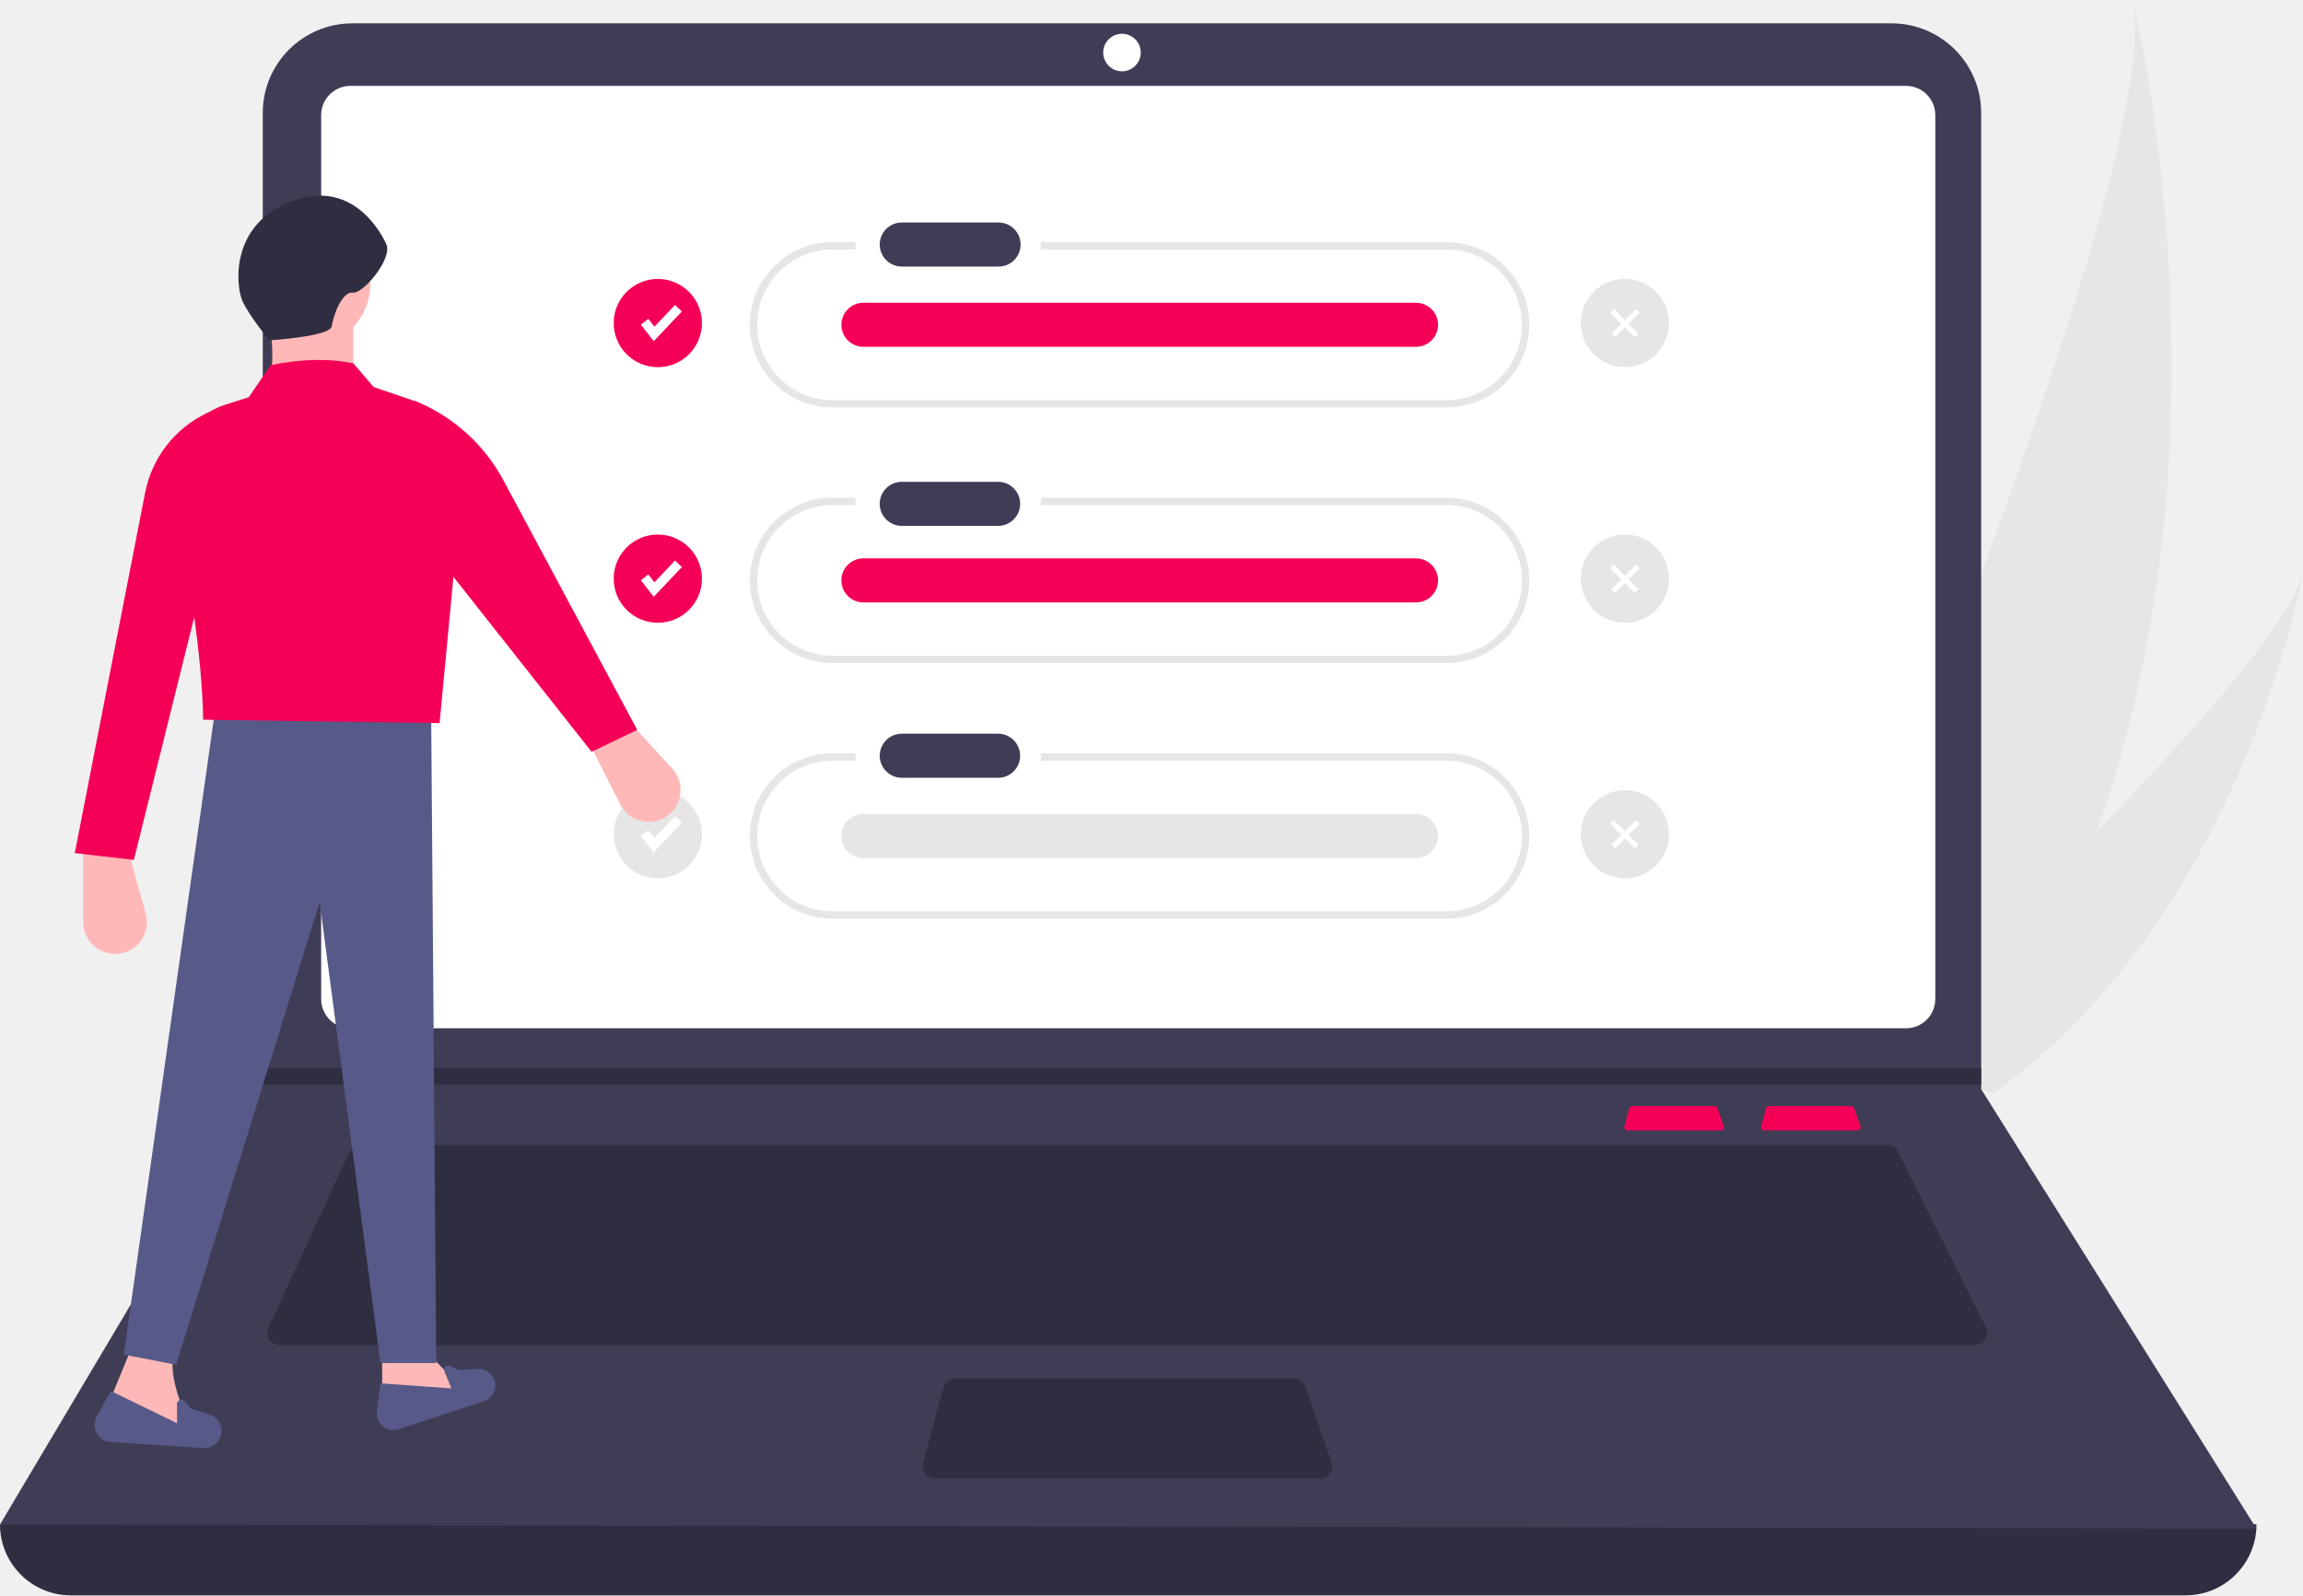
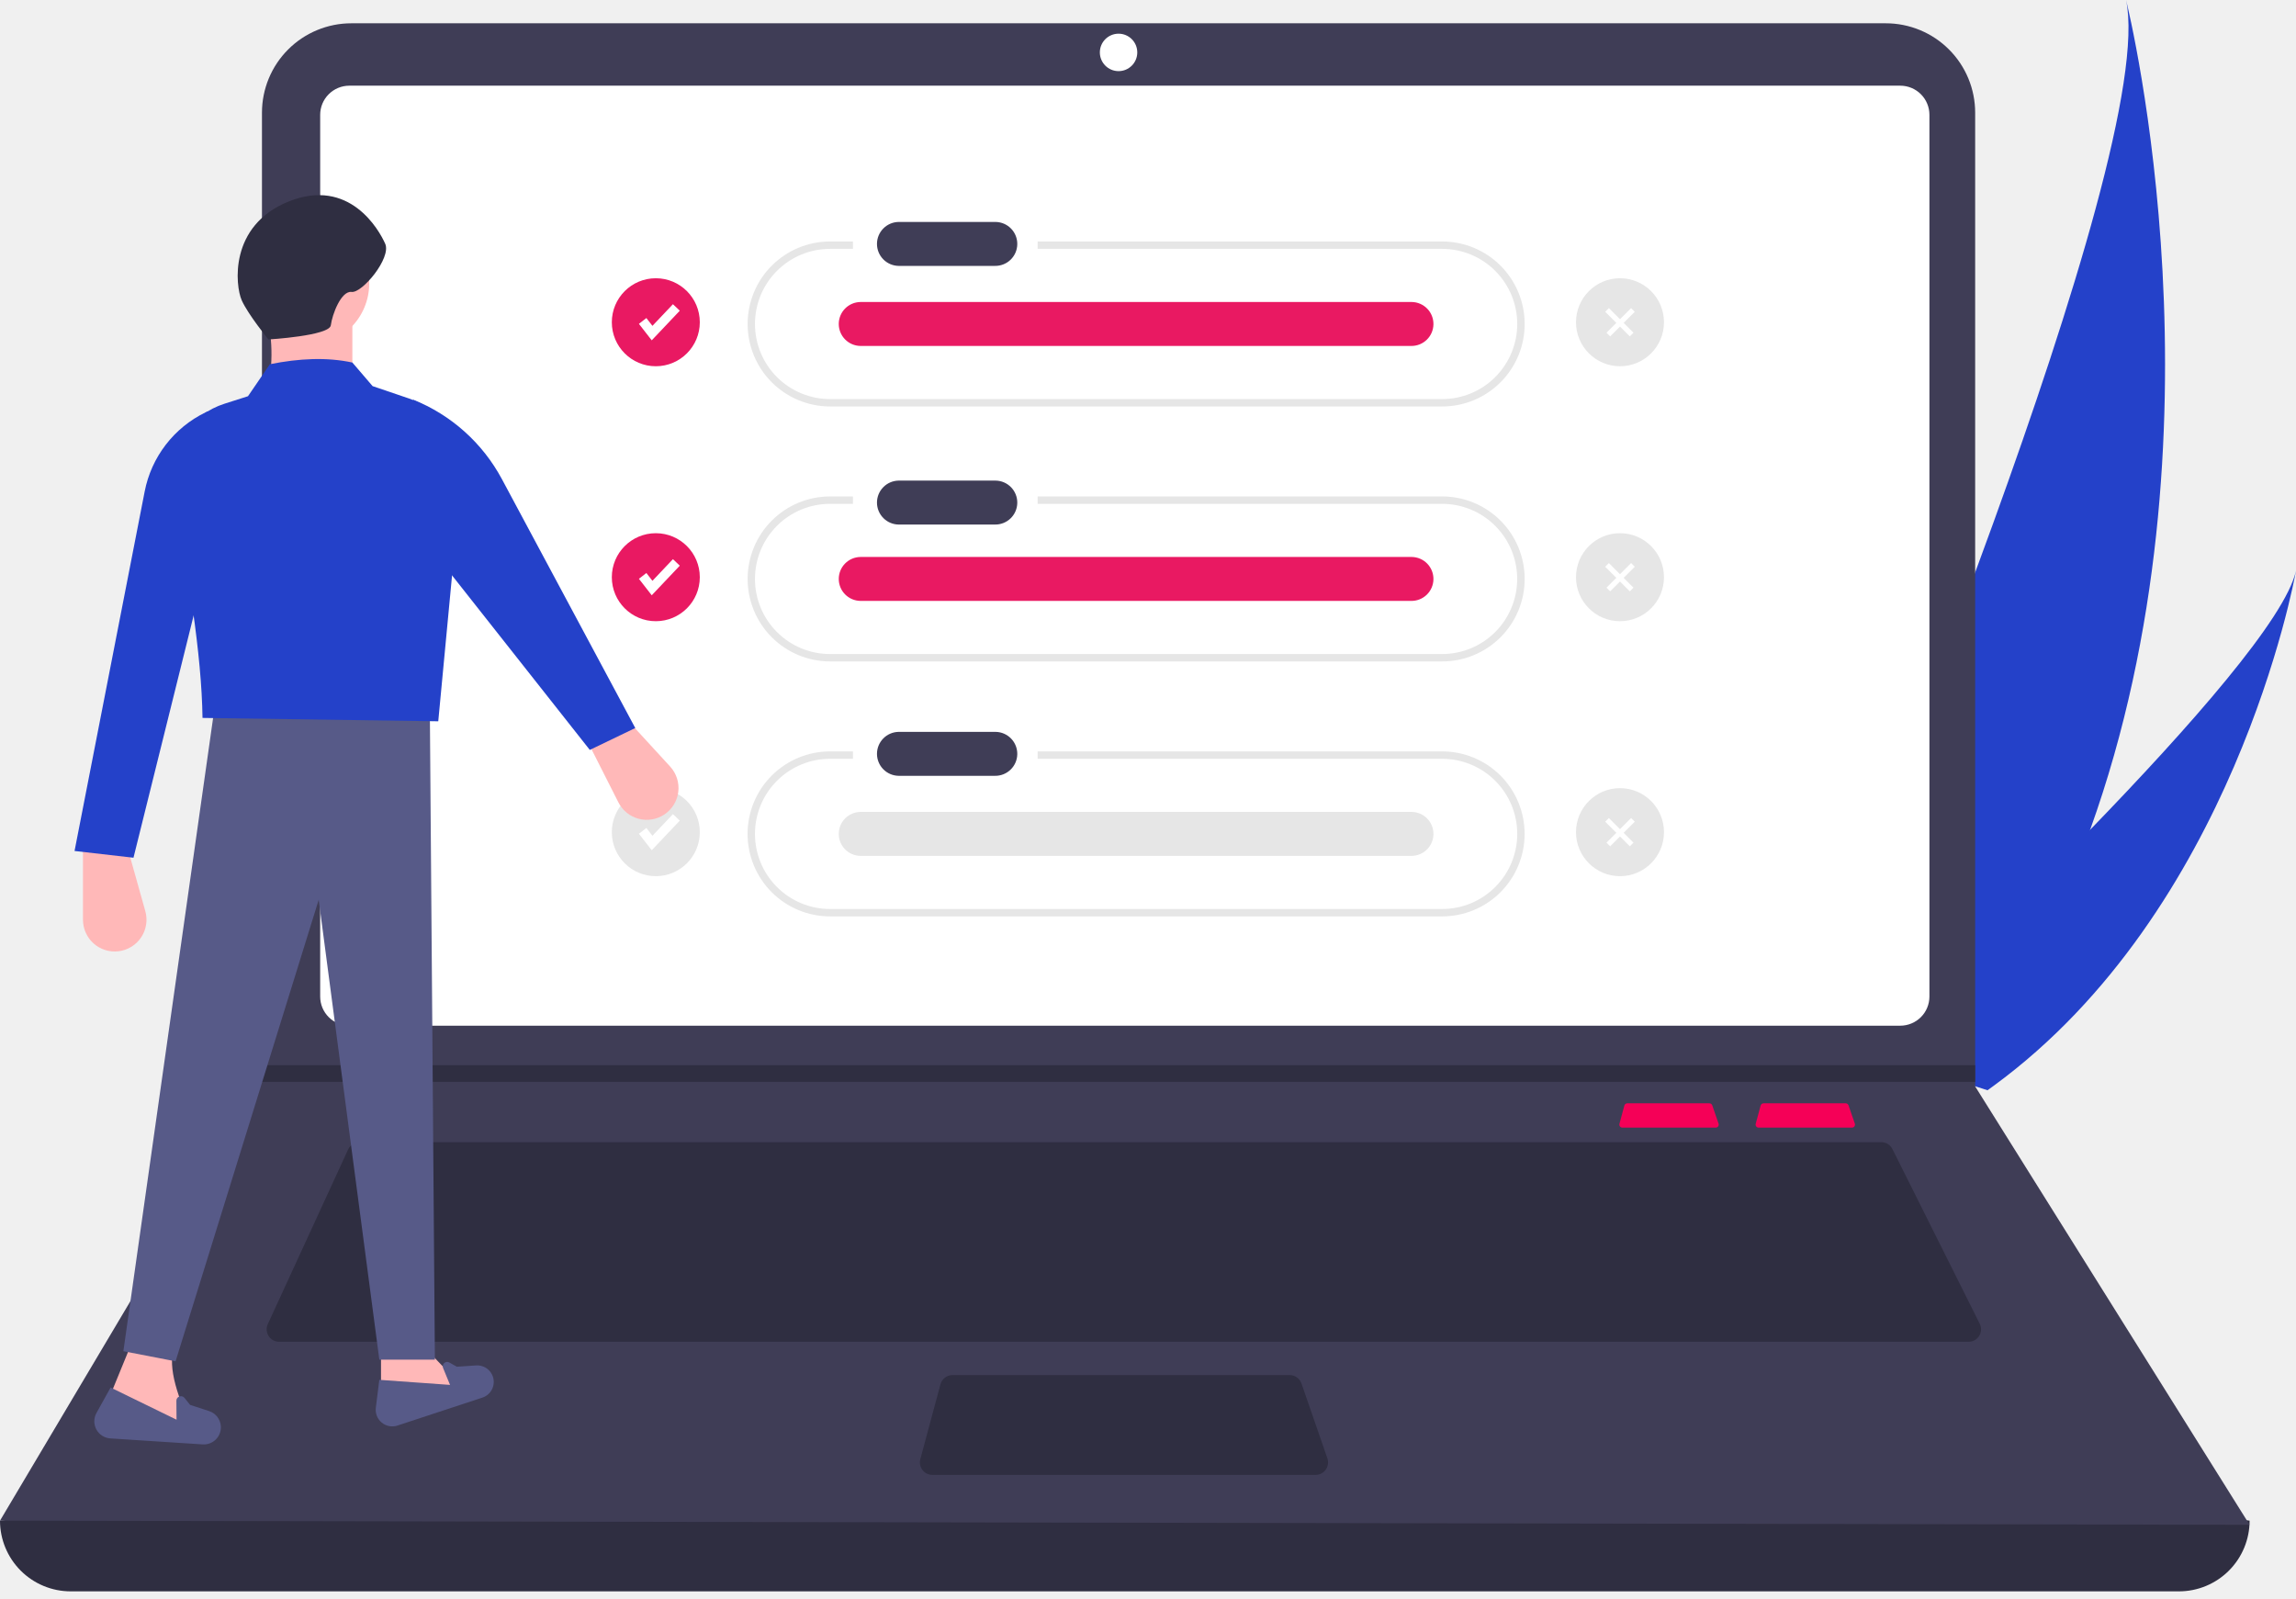
- <svg xmlns="http://www.w3.org/2000/svg" id="e947267e-2fd0-4612-8553-18e563890315" data-name="Layer 1" width="808.778" height="560.418" viewBox="0 0 808.778 560.418">
-   <path d="M931.874,462.004a348.201,348.201,0,0,1-45.13,86.56c-.438.618-.884,1.223-1.332,1.837L827.663,531.7c.261-.596.546-1.264.85-1.994C846.7,486.687,956.151,224.46,944.529,169.791,945.639,174.28,981.902,322.801,931.874,462.004Z" transform="translate(-195.6108 -169.7909)" fill="#e6e6e6" />
-   <path d="M897.885,552.173c-.705.532-1.431,1.057-2.164,1.568l-43.321-14.03c.518-.479,1.121-1.044,1.815-1.681,11.34-10.6,45.03-42.358,77.659-76.025,35.065-36.18,68.914-74.558,72.515-91.249C1003.712,374.564,982.346,490.421,897.885,552.173Z" transform="translate(-195.6108 -169.7909)" fill="#e6e6e6" />
-   <path d="M963.145,730.209H220.512a24.901,24.901,0,0,1-24.901-24.901v0q403.807-46.93,792.435,0v0A24.901,24.901,0,0,1,963.145,730.209Z" transform="translate(-195.6108 -169.7909)" fill="#2f2e41" />
-   <path d="M988.046,706.773l-792.435-1.465L287.451,550.776l.439-.732V209.472a31.475,31.475,0,0,1,31.478-31.478H859.894A31.475,31.475,0,0,1,891.372,209.472v342.915Z" transform="translate(-195.6108 -169.7909)" fill="#3f3d56" />
-   <path d="M318.651,199.966a10.265,10.265,0,0,0-10.253,10.253V520.748a10.265,10.265,0,0,0,10.253,10.253H865.006a10.266,10.266,0,0,0,10.253-10.253V210.219a10.265,10.265,0,0,0-10.253-10.253Z" transform="translate(-195.6108 -169.7909)" fill="#fff" />
-   <path d="M322.241,572.015a4.406,4.406,0,0,0-3.992,2.558l-28.299,61.52a4.394,4.394,0,0,0,3.992,6.231H889.053a4.394,4.394,0,0,0,3.929-6.36l-30.76-61.52a4.372,4.372,0,0,0-3.929-2.429Z" transform="translate(-195.6108 -169.7909)" fill="#2f2e41" />
-   <circle cx="394.021" cy="18.457" r="6.591" fill="#fff" />
-   <path d="M531.137,654.042a4.401,4.401,0,0,0-4.243,3.251l-7.099,26.366a4.394,4.394,0,0,0,4.243,5.537H659.036A4.393,4.393,0,0,0,663.187,683.364l-9.126-26.366a4.397,4.397,0,0,0-4.153-2.957Z" transform="translate(-195.6108 -169.7909)" fill="#2f2e41" />
-   <polygon points="695.761 375.126 695.761 380.985 91.84 380.985 92.295 380.253 92.295 375.126 695.761 375.126" fill="#2f2e41" />
-   <path d="M703.615,254.83H561.125v2.603H703.615a26.451,26.451,0,0,1,0,52.902H488.003a26.451,26.451,0,0,1,0-52.902h8.057v-2.603h-8.057a29.053,29.053,0,0,0,0,58.107H703.615a29.053,29.053,0,1,0,0-58.107Z" transform="translate(-195.6108 -169.7909)" fill="#e6e6e6" />
-   <path d="M703.615,344.619H561.125v2.603H703.615a26.451,26.451,0,0,1,0,52.902H488.003a26.451,26.451,0,0,1,0-52.902h8.057v-2.603h-8.057a29.053,29.053,0,0,0,0,58.107H703.615a29.053,29.053,0,1,0,0-58.107Z" transform="translate(-195.6108 -169.7909)" fill="#e6e6e6" />
-   <path d="M703.615,434.407H561.125V437.01H703.615a26.451,26.451,0,1,1,0,52.902H488.003a26.451,26.451,0,0,1,0-52.902h8.057v-2.603h-8.057a29.053,29.053,0,0,0,0,58.107H703.615a29.053,29.053,0,1,0,0-58.107Z" transform="translate(-195.6108 -169.7909)" fill="#e6e6e6" />
-   <path id="ab287899-84e3-434f-b92d-b2aaa12c9990" data-name="Path 40" d="M512.144,247.954a7.739,7.739,0,0,0,0,15.475h33.945a7.739,7.739,0,1,0,.254-15.475q-.127-.002-.254,0Z" transform="translate(-195.6108 -169.7909)" fill="#3f3d56" />
-   <path id="af2a4b37-a3ed-4662-953e-6f9b285406f1" data-name="Path 40" d="M512.144,339.044a7.739,7.739,0,0,0,0,15.475h33.945a7.739,7.739,0,0,0,.254-15.475q-.127-.002-.254,0Z" transform="translate(-195.6108 -169.7909)" fill="#3f3d56" />
-   <path id="ff7e389f-e1f1-4104-a8c8-8a888f7bdbd5" data-name="Path 40" d="M512.144,427.532a7.739,7.739,0,0,0,0,15.475h33.945a7.739,7.739,0,0,0,.254-15.475q-.127-.002-.254,0Z" transform="translate(-195.6108 -169.7909)" fill="#3f3d56" />
-   <path id="ab3f55ca-45f9-4d6f-a8ad-e44fa73330dd" data-name="Path 40" d="M498.68,276.146a7.739,7.739,0,0,0,0,15.475H692.684a7.739,7.739,0,1,0,.254-15.475q-.127-.002-.254,0Z" transform="translate(-195.6108 -169.7909)" fill="#f50057" />
-   <path id="b755e68c-1f13-420d-a9db-7573ff270e8f" data-name="Path 40" d="M498.68,365.935a7.739,7.739,0,0,0,0,15.475H692.684a7.739,7.739,0,1,0,.254-15.475q-.127-.002-.254,0Z" transform="translate(-195.6108 -169.7909)" fill="#f50057" />
-   <path id="f0f56a0b-ed67-4282-9bfe-4d2fc6a8304e" data-name="Path 40" d="M498.68,455.723a7.739,7.739,0,0,0,0,15.475H692.684a7.739,7.739,0,1,0,.254-15.475q-.127-.002-.254,0Z" transform="translate(-195.6108 -169.7909)" fill="#e6e6e6" />
-   <circle cx="231.015" cy="113.483" r="15.495" fill="#f50057" />
-   <polygon points="229.577 119.849 225.063 114.045 227.688 112.003 229.826 114.751 237.046 107.129 239.461 109.417 229.577 119.849" fill="#fff" />
-   <circle cx="231.015" cy="203.272" r="15.495" fill="#f50057" />
-   <polygon points="229.577 209.638 225.063 203.834 227.688 201.792 229.826 204.54 237.046 196.918 239.461 199.206 229.577 209.638" fill="#fff" />
-   <circle cx="231.015" cy="293.06" r="15.495" fill="#e6e6e6" />
-   <circle cx="570.65" cy="113.483" r="15.495" fill="#e6e6e6" />
-   <circle cx="570.65" cy="203.272" r="15.495" fill="#e6e6e6" />
-   <circle cx="570.65" cy="293.06" r="15.495" fill="#e6e6e6" />
-   <polygon points="229.577 299.427 225.063 293.623 227.688 291.581 229.826 294.329 237.046 286.707 239.461 288.994 229.577 299.427" fill="#fff" />
-   <rect x="765.121" y="277.147" width="1.824" height="12.254" transform="translate(-171.5497 454.8453) rotate(-45)" fill="#fff" />
-   <rect x="760.362" y="282.362" width="12.254" height="1.824" transform="translate(-171.4161 455.1678) rotate(-45)" fill="#fff" />
-   <rect x="765.121" y="366.936" width="1.824" height="12.254" transform="translate(-235.0399 481.1438) rotate(-45)" fill="#fff" />
-   <rect x="760.362" y="372.151" width="12.254" height="1.824" transform="translate(-234.9064 481.4663) rotate(-45)" fill="#fff" />
-   <rect x="765.121" y="456.725" width="1.824" height="12.254" transform="translate(-298.5302 507.4424) rotate(-45)" fill="#fff" />
-   <rect x="760.362" y="461.939" width="12.254" height="1.824" transform="translate(-298.3966 507.7648) rotate(-45)" fill="#fff" />
-   <path d="M429.606,456.644l0,0a11.189,11.189,0,0,0,2.072-16.896l-14.875-16.215-14.288,7.234,10.936,21.599A11.189,11.189,0,0,0,429.606,456.644Z" transform="translate(-195.6108 -169.7909)" fill="#ffb8b8" />
-   <path d="M237.317,504.799h0a11.189,11.189,0,0,0,9.48-14.138l-5.947-21.186H224.836v24.209A11.189,11.189,0,0,0,237.317,504.799Z" transform="translate(-195.6108 -169.7909)" fill="#ffb8b8" />
-   <polygon points="134.211 494.829 164.462 490.084 152.006 477.034 134.211 477.034 134.211 494.829" fill="#ffb8b8" />
-   <path d="M232.547,665.806l31.437,8.304c-5.79-12.011-9.356-22.639-7.118-29.657l-14.829-1.779Z" transform="translate(-195.6108 -169.7909)" fill="#ffb8b8" />
-   <polygon points="43.46 475.848 61.848 479.407 112.265 316.886 133.618 478.814 153.192 478.814 151.412 249.861 75.49 249.861 43.46 475.848" fill="#575a88" />
-   <path d="M335.613,671.822l29.922-9.843a5.819,5.819,0,0,0,3.387-8.131h0a5.819,5.819,0,0,0-5.597-3.204l-6.788.459-2.66-1.497a1.547,1.547,0,0,0-2.19,1.938l2.453,5.957-24.912-1.779-1.229,9.833A5.835,5.835,0,0,0,335.613,671.822Z" transform="translate(-195.6108 -169.7909)" fill="#575a88" />
-   <path d="M234.479,676.347l32.527,2.109a6.022,6.022,0,0,0,6.392-6.497h0a6.022,6.022,0,0,0-4.136-5.237l-6.693-2.182-1.975-2.465a1.601,1.601,0,0,0-2.85,1.014l.054,6.667-23.228-11.331-4.978,8.965A6.038,6.038,0,0,0,234.479,676.347Z" transform="translate(-195.6108 -169.7909)" fill="#575a88" />
-   <circle cx="108.113" cy="99.796" r="21.946" fill="#ffb8b8" />
-   <path d="M289.488,309.92h30.25v-29.064H289.488C291.988,289.832,291.665,299.612,289.488,309.92Z" transform="translate(-195.6108 -169.7909)" fill="#ffb8b8" />
-   <path d="M266.949,422.617l83.04,1.186,8.304-87.73a27.397,27.397,0,0,0-18.587-25.942l-12.85-4.364-7.118-8.304c-8.986-1.942-18.764-1.471-29.064.593l-7.711,11.27-8.303,2.65A27.312,27.312,0,0,0,255.663,338.763C261.842,370.677,266.646,400.338,266.949,422.617Z" transform="translate(-195.6108 -169.7909)" fill="#f50057" />
-   <path d="M221.87,469.476l20.76,2.373,23.726-95.496,2.373-61.687-.7.339A39.291,39.291,0,0,0,246.578,342.848Z" transform="translate(-195.6108 -169.7909)" fill="#f50057" />
-   <path d="M403.372,433.887l16.015-7.711-46.973-87.651a61.413,61.413,0,0,0-31.321-28.012h0l8.897,55.755Z" transform="translate(-195.6108 -169.7909)" fill="#f50057" />
-   <path d="M290.16,289.339s21.52-1.276,21.986-4.999,3.608-12.214,7.33-11.748,14.038-11.943,11.829-16.945-12.637-23.419-33.926-14.931-18.849,29.776-16.64,34.779S290.16,289.339,290.16,289.339Z" transform="translate(-195.6108 -169.7909)" fill="#2f2e41" />
-   <path d="M816.83,558.338a1.072,1.072,0,0,0-1.033.792l-1.729,6.42a1.07,1.07,0,0,0,1.033,1.348H847.975a1.07,1.07,0,0,0,1.011-1.42l-2.222-6.42a1.071,1.071,0,0,0-1.011-.72Z" transform="translate(-195.6108 -169.7909)" fill="#f50057" />
-   <path d="M768.83,558.338a1.072,1.072,0,0,0-1.033.792l-1.729,6.42a1.07,1.07,0,0,0,1.033,1.348H799.975a1.07,1.07,0,0,0,1.011-1.42l-2.222-6.42a1.071,1.071,0,0,0-1.011-.72Z" transform="translate(-195.6108 -169.7909)" fill="#f50057" />
+ <svg xmlns="http://www.w3.org/2000/svg" viewBox="0 0 270 188" fill="none">
+   <g clip-path="url(#clip0)">
+     <path d="M245.792 97.573C242.152 107.867 237.08 117.597 230.726 126.476C230.579 126.682 230.431 126.884 230.281 127.089L211.002 120.845C211.09 120.646 211.185 120.423 211.286 120.179C217.357 105.815 253.896 18.255 250.016 0C250.387 1.499 262.493 51.091 245.792 97.573Z" fill="#2441C9" />
+     <path d="M234.445 127.681C234.21 127.858 233.967 128.033 233.723 128.204L219.26 123.52C219.433 123.36 219.634 123.171 219.866 122.958C223.652 119.419 234.899 108.815 245.792 97.573C257.498 85.492 268.798 72.677 270 67.104C269.774 68.376 262.641 107.061 234.445 127.681Z" fill="#2441C9" />
+     <path d="M256.231 187.129H8.313C6.108 187.129 3.994 186.253 2.435 184.693C0.876 183.134 0 181.019 0 178.814C89.87 168.367 178.052 168.367 264.544 178.814C264.544 181.019 263.668 183.134 262.109 184.693C260.55 186.253 258.436 187.129 256.231 187.129Z" fill="#2F2E41" />
+     <path d="M264.544 179.303L0 178.814L30.66 127.214L30.806 126.97V13.25C30.806 11.87 31.078 10.503 31.606 9.228C32.134 7.952 32.908 6.794 33.884 5.818C34.86 4.841 36.018 4.067 37.293 3.539C38.568 3.011 39.935 2.739 41.315 2.739H221.762C223.142 2.739 224.509 3.011 225.784 3.539C227.059 4.067 228.217 4.841 229.193 5.818C230.169 6.794 230.943 7.952 231.471 9.228C231.999 10.503 232.271 11.87 232.271 13.25V127.752L264.544 179.303Z" fill="#3F3D56" />
+     <path d="M41.075 10.076C40.168 10.077 39.298 10.438 38.656 11.08C38.014 11.721 37.653 12.592 37.652 13.499V117.188C37.653 118.096 38.014 118.966 38.656 119.608C39.298 120.249 40.168 120.611 41.075 120.612H223.469C224.376 120.61 225.246 120.249 225.888 119.608C226.53 118.966 226.891 118.096 226.892 117.188V13.499C226.891 12.592 226.53 11.722 225.888 11.08C225.246 10.438 224.376 10.077 223.469 10.076H41.075Z" fill="white" />
+     <path d="M42.274 134.306C41.993 134.307 41.719 134.387 41.483 134.539C41.247 134.69 41.059 134.906 40.941 135.16L31.494 155.702C31.391 155.926 31.346 156.172 31.363 156.417C31.38 156.663 31.459 156.9 31.591 157.107C31.724 157.314 31.907 157.485 32.123 157.603C32.338 157.721 32.58 157.783 32.826 157.783H231.496C231.747 157.783 231.992 157.719 232.211 157.597C232.429 157.475 232.613 157.3 232.744 157.087C232.876 156.874 232.951 156.631 232.962 156.381C232.973 156.132 232.92 155.883 232.808 155.659L222.539 135.117C222.418 134.873 222.231 134.668 221.999 134.524C221.768 134.381 221.5 134.305 221.228 134.306L42.274 134.306Z" fill="#2F2E41" />
+     <path d="M131.539 8.364C132.754 8.364 133.739 7.378 133.739 6.163C133.739 4.947 132.754 3.962 131.539 3.962C130.323 3.962 129.338 4.947 129.338 6.163C129.338 7.378 130.323 8.364 131.539 8.364Z" fill="white" />
+     <path d="M112.011 161.696C111.688 161.696 111.375 161.803 111.119 161.999C110.863 162.195 110.679 162.47 110.595 162.781L108.225 171.585C108.166 171.803 108.158 172.031 108.202 172.252C108.246 172.472 108.34 172.68 108.477 172.859C108.614 173.038 108.79 173.183 108.992 173.282C109.194 173.382 109.416 173.434 109.641 173.434H154.708C154.942 173.434 155.173 173.378 155.381 173.271C155.588 173.164 155.768 173.008 155.903 172.818C156.039 172.627 156.127 172.407 156.16 172.175C156.193 171.944 156.171 171.708 156.094 171.487L153.048 162.683C152.948 162.395 152.76 162.145 152.512 161.968C152.264 161.791 151.966 161.696 151.661 161.696L112.011 161.696Z" fill="#2F2E41" />
+     <path d="M232.271 125.258V127.215H30.66L30.811 126.971V125.258H232.271Z" fill="#2F2E41" />
+     <path d="M169.59 28.395H122.022V29.264H169.59C171.932 29.264 174.178 30.195 175.834 31.851C177.49 33.508 178.421 35.754 178.421 38.096C178.421 40.439 177.49 42.685 175.834 44.342C174.178 45.998 171.932 46.929 169.59 46.929H97.611C95.269 46.929 93.023 45.998 91.367 44.342C89.711 42.685 88.781 40.439 88.781 38.096C88.781 35.754 89.711 33.508 91.367 31.851C93.023 30.195 95.269 29.264 97.611 29.264H100.301V28.395H97.611C95.04 28.397 92.575 29.419 90.757 31.239C88.939 33.058 87.918 35.525 87.918 38.096C87.918 40.668 88.939 43.135 90.757 44.954C92.575 46.773 95.04 47.796 97.611 47.798H169.59C170.865 47.798 172.126 47.548 173.304 47.061C174.481 46.574 175.551 45.859 176.452 44.958C177.354 44.057 178.069 42.988 178.556 41.81C179.044 40.633 179.295 39.371 179.295 38.096C179.295 36.822 179.044 35.56 178.556 34.383C178.069 33.205 177.354 32.136 176.452 31.235C175.551 30.334 174.481 29.619 173.304 29.132C172.126 28.645 170.865 28.395 169.59 28.395Z" fill="#E6E6E6" />
+     <path d="M169.59 58.377H122.022V59.246H169.59C171.931 59.247 174.176 60.178 175.831 61.834C177.486 63.491 178.415 65.736 178.415 68.078C178.415 70.419 177.486 72.665 175.831 74.321C174.176 75.977 171.931 76.909 169.59 76.91H97.611C95.269 76.91 93.023 75.979 91.367 74.323C89.711 72.667 88.781 70.42 88.781 68.078C88.781 65.735 89.711 63.489 91.367 61.833C93.023 60.176 95.269 59.246 97.611 59.246H100.301V58.377H97.611C95.04 58.378 92.575 59.401 90.757 61.22C88.939 63.039 87.918 65.506 87.918 68.078C87.918 70.65 88.939 73.116 90.757 74.936C92.575 76.755 95.04 77.777 97.611 77.779H169.59C170.865 77.78 172.126 77.529 173.304 77.042C174.481 76.555 175.551 75.841 176.452 74.94C177.354 74.039 178.069 72.969 178.556 71.792C179.044 70.614 179.295 69.352 179.295 68.078C179.295 66.803 179.044 65.541 178.556 64.364C178.069 63.187 177.354 62.117 176.452 61.216C175.551 60.315 174.481 59.601 173.304 59.113C172.126 58.626 170.865 58.376 169.59 58.377Z" fill="#E6E6E6" />
+     <path d="M169.59 88.358H122.022V89.227H169.59C171.932 89.227 174.178 90.157 175.834 91.814C177.49 93.47 178.421 95.717 178.421 98.059C178.421 100.401 177.49 102.648 175.834 104.304C174.178 105.961 171.932 106.891 169.59 106.891H97.611C95.269 106.891 93.023 105.961 91.367 104.304C89.711 102.648 88.781 100.401 88.781 98.059C88.781 95.717 89.711 93.47 91.367 91.814C93.023 90.157 95.269 89.227 97.611 89.227H100.301V88.358H97.611C95.039 88.358 92.572 89.38 90.753 91.199C88.934 93.019 87.912 95.486 87.912 98.059C87.912 100.632 88.934 103.099 90.753 104.919C92.572 106.738 95.039 107.76 97.611 107.76H169.59C170.864 107.76 172.125 107.509 173.302 107.022C174.479 106.534 175.548 105.82 176.449 104.919C177.349 104.018 178.064 102.949 178.551 101.772C179.039 100.595 179.289 99.333 179.289 98.059C179.289 96.785 179.039 95.524 178.551 94.347C178.064 93.169 177.349 92.1 176.449 91.199C175.548 90.298 174.479 89.584 173.302 89.096C172.125 88.609 170.864 88.358 169.59 88.358Z" fill="#E6E6E6" />
+     <path d="M105.67 26.099C104.993 26.11 104.346 26.387 103.871 26.871C103.395 27.354 103.129 28.005 103.129 28.683C103.129 29.361 103.395 30.012 103.871 30.495C104.346 30.979 104.993 31.256 105.67 31.267H117.003C117.342 31.272 117.679 31.211 117.994 31.086C118.31 30.962 118.598 30.776 118.842 30.54C119.085 30.304 119.28 30.022 119.415 29.711C119.55 29.4 119.622 29.065 119.628 28.726C119.634 28.386 119.572 28.049 119.448 27.734C119.323 27.418 119.137 27.13 118.901 26.886C118.666 26.642 118.384 26.447 118.073 26.312C117.761 26.177 117.427 26.105 117.087 26.099C117.059 26.099 117.031 26.099 117.003 26.099H105.67Z" fill="#3F3D56" />
+     <path d="M105.67 56.515C104.993 56.526 104.346 56.803 103.871 57.287C103.395 57.77 103.129 58.421 103.129 59.099C103.129 59.777 103.395 60.428 103.871 60.911C104.346 61.395 104.993 61.672 105.67 61.682H117.003C117.688 61.694 118.349 61.432 118.841 60.956C119.334 60.479 119.617 59.827 119.628 59.141C119.639 58.456 119.378 57.794 118.901 57.302C118.425 56.809 117.772 56.526 117.087 56.515C117.059 56.515 117.031 56.515 117.003 56.515H105.67Z" fill="#3F3D56" />
+     <path d="M105.67 86.062C104.993 86.073 104.346 86.35 103.871 86.834C103.396 87.317 103.129 87.968 103.129 88.646C103.129 89.324 103.396 89.975 103.871 90.458C104.346 90.941 104.993 91.218 105.67 91.229H117.002C117.688 91.24 118.349 90.979 118.841 90.502C119.334 90.026 119.617 89.373 119.628 88.688C119.639 88.003 119.378 87.341 118.901 86.849C118.425 86.356 117.772 86.073 117.087 86.062C117.059 86.061 117.031 86.061 117.002 86.062H105.67Z" fill="#3F3D56" />
+     <path d="M101.176 35.513C100.498 35.524 99.852 35.801 99.376 36.284C98.901 36.768 98.634 37.419 98.634 38.096C98.634 38.775 98.901 39.425 99.376 39.909C99.852 40.392 100.498 40.669 101.176 40.68H165.941C166.28 40.686 166.617 40.624 166.933 40.5C167.248 40.375 167.536 40.189 167.78 39.953C168.024 39.717 168.219 39.436 168.354 39.124C168.489 38.813 168.561 38.478 168.567 38.139C168.572 37.8 168.511 37.463 168.386 37.147C168.262 36.831 168.076 36.543 167.84 36.3C167.604 36.056 167.323 35.861 167.011 35.726C166.7 35.591 166.365 35.518 166.026 35.513C165.998 35.512 165.97 35.512 165.941 35.513H101.176Z" fill="#E91962" />
+     <path d="M101.176 65.494C100.498 65.505 99.852 65.782 99.376 66.266C98.901 66.749 98.635 67.4 98.635 68.078C98.635 68.756 98.901 69.407 99.376 69.89C99.852 70.373 100.498 70.65 101.176 70.661H165.941C166.28 70.667 166.617 70.606 166.933 70.481C167.248 70.356 167.536 70.171 167.78 69.935C168.024 69.699 168.219 69.417 168.354 69.106C168.489 68.794 168.561 68.46 168.567 68.12C168.572 67.781 168.511 67.444 168.386 67.128C168.262 66.813 168.076 66.525 167.84 66.281C167.604 66.037 167.323 65.842 167.011 65.707C166.7 65.572 166.365 65.5 166.026 65.494C165.998 65.494 165.969 65.494 165.941 65.494H101.176Z" fill="#E91962" />
+     <path d="M101.176 95.475C100.498 95.487 99.852 95.764 99.376 96.247C98.901 96.73 98.635 97.381 98.635 98.059C98.635 98.737 98.901 99.388 99.376 99.871C99.852 100.355 100.498 100.632 101.176 100.643H165.941C166.28 100.648 166.617 100.587 166.933 100.462C167.248 100.338 167.536 100.152 167.78 99.916C168.024 99.68 168.219 99.398 168.354 99.087C168.489 98.776 168.561 98.441 168.567 98.102C168.572 97.762 168.511 97.425 168.386 97.11C168.262 96.794 168.076 96.506 167.84 96.262C167.604 96.018 167.323 95.823 167.011 95.688C166.7 95.553 166.365 95.481 166.026 95.475C165.998 95.475 165.969 95.475 165.941 95.475H101.176Z" fill="#E6E6E6" />
+     <path d="M77.121 43.067C79.978 43.067 82.294 40.75 82.294 37.893C82.294 35.035 79.978 32.719 77.121 32.719C74.264 32.719 71.948 35.035 71.948 37.893C71.948 40.75 74.264 43.067 77.121 43.067Z" fill="#E91962" />
+     <path d="M76.641 40.019L75.134 38.081L76.011 37.399L76.724 38.316L79.135 35.771L79.941 36.535L76.641 40.019Z" fill="white" />
+     <path d="M77.121 73.048C79.978 73.048 82.294 70.732 82.294 67.874C82.294 65.017 79.978 62.7 77.121 62.7C74.264 62.7 71.948 65.017 71.948 67.874C71.948 70.732 74.264 73.048 77.121 73.048Z" fill="#E91962" />
+     <path d="M76.641 70L75.134 68.062L76.011 67.38L76.724 68.298L79.135 65.753L79.941 66.517L76.641 70Z" fill="white" />
+     <path d="M77.121 103.03C79.978 103.03 82.294 100.713 82.294 97.856C82.294 94.998 79.978 92.681 77.121 92.681C74.264 92.681 71.948 94.998 71.948 97.856C71.948 100.713 74.264 103.03 77.121 103.03Z" fill="#E6E6E6" />
+     <path d="M190.504 43.067C193.361 43.067 195.677 40.75 195.677 37.893C195.677 35.035 193.361 32.719 190.504 32.719C187.647 32.719 185.331 35.035 185.331 37.893C185.331 40.75 187.647 43.067 190.504 43.067Z" fill="#E6E6E6" />
+     <path d="M190.504 73.048C193.361 73.048 195.677 70.732 195.677 67.874C195.677 65.017 193.361 62.7 190.504 62.7C187.647 62.7 185.331 65.017 185.331 67.874C185.331 70.732 187.647 73.048 190.504 73.048Z" fill="#E6E6E6" />
+     <path d="M190.504 103.03C193.361 103.03 195.677 100.713 195.677 97.856C195.677 94.998 193.361 92.681 190.504 92.681C187.647 92.681 185.331 94.998 185.331 97.856C185.331 100.713 187.647 103.03 190.504 103.03Z" fill="#E6E6E6" />
+     <path d="M76.641 99.981L75.134 98.043L76.011 97.362L76.724 98.279L79.135 95.734L79.941 96.498L76.641 99.981Z" fill="white" />
+     <path d="M189.197 36.231L188.766 36.662L191.66 39.556L192.09 39.125L189.197 36.231Z" fill="white" />
+     <path d="M191.812 36.23L188.919 39.124L189.349 39.555L192.243 36.661L191.812 36.23Z" fill="white" />
+     <path d="M189.197 66.212L188.766 66.643L191.66 69.537L192.09 69.106L189.197 66.212Z" fill="white" />
+     <path d="M191.812 66.212L188.919 69.106L189.349 69.536L192.243 66.642L191.812 66.212Z" fill="white" />
+     <path d="M189.197 96.194L188.766 96.624L191.66 99.518L192.09 99.087L189.197 96.194Z" fill="white" />
+     <path d="M191.812 96.193L188.919 99.087L189.349 99.517L192.243 96.624L191.812 96.193Z" fill="white" />
+     <path d="M78.116 95.783C78.567 95.485 78.947 95.093 79.232 94.633C79.516 94.174 79.697 93.658 79.763 93.122C79.829 92.585 79.777 92.041 79.612 91.526C79.448 91.012 79.173 90.539 78.808 90.141L73.842 84.727L69.072 87.142L72.723 94.355C72.961 94.825 73.296 95.239 73.705 95.571C74.115 95.903 74.59 96.144 75.099 96.279C75.609 96.413 76.141 96.439 76.661 96.354C77.181 96.268 77.677 96.074 78.116 95.783Z" fill="#FFB8B8" />
+     <path d="M13.923 111.862C14.46 111.8 14.976 111.622 15.438 111.34C15.899 111.059 16.293 110.681 16.594 110.232C16.895 109.783 17.095 109.274 17.18 108.741C17.266 108.207 17.234 107.662 17.088 107.141L15.103 100.067H9.757V108.151C9.757 108.678 9.868 109.199 10.084 109.68C10.299 110.161 10.614 110.591 11.008 110.941C11.401 111.292 11.864 111.555 12.367 111.714C12.87 111.873 13.4 111.923 13.923 111.862Z" fill="#FFB8B8" />
+     <path d="M44.805 165.228L54.904 163.643L50.745 159.286H44.805V165.228Z" fill="#FFB8B8" />
+     <path d="M12.331 165.624L22.825 168.397C20.892 164.386 19.702 160.837 20.449 158.494L15.499 157.9L12.331 165.624Z" fill="#FFB8B8" />
+     <path d="M14.508 158.89L20.647 160.078L37.478 105.811L44.607 159.88H51.141L50.547 83.431H25.201L14.508 158.89Z" fill="#575A88" />
+     <path d="M46.738 167.633L56.727 164.346C56.992 164.259 57.235 164.116 57.44 163.926C57.645 163.737 57.806 163.505 57.913 163.248C58.021 162.99 58.071 162.712 58.062 162.433C58.052 162.154 57.983 161.881 57.858 161.631C57.686 161.289 57.418 161.004 57.085 160.814C56.753 160.624 56.371 160.536 55.989 160.562L53.723 160.715L52.835 160.215C52.742 160.162 52.634 160.14 52.527 160.151C52.42 160.163 52.32 160.207 52.239 160.278C52.159 160.349 52.103 160.444 52.079 160.548C52.054 160.653 52.063 160.763 52.104 160.862L52.923 162.851L44.606 162.257L44.196 165.54C44.155 165.866 44.198 166.197 44.319 166.503C44.441 166.808 44.638 167.078 44.891 167.286C45.145 167.495 45.447 167.636 45.77 167.697C46.093 167.758 46.426 167.736 46.738 167.633Z" fill="#575A88" />
+     <path d="M12.976 169.144L23.834 169.848C24.122 169.867 24.411 169.823 24.681 169.72C24.951 169.617 25.195 169.457 25.398 169.252C25.6 169.046 25.756 168.799 25.854 168.527C25.953 168.256 25.991 167.966 25.968 167.679C25.936 167.283 25.788 166.907 25.542 166.595C25.296 166.284 24.964 166.053 24.587 165.93L22.353 165.201L21.694 164.378C21.624 164.292 21.529 164.229 21.422 164.198C21.316 164.168 21.202 164.172 21.097 164.209C20.993 164.246 20.902 164.315 20.838 164.406C20.775 164.497 20.741 164.606 20.742 164.717L20.76 166.943L13.006 163.16L11.344 166.153C11.179 166.45 11.092 166.784 11.09 167.124C11.089 167.464 11.174 167.799 11.337 168.098C11.499 168.396 11.735 168.649 12.022 168.831C12.308 169.014 12.636 169.122 12.976 169.144Z" fill="#575A88" />
+     <path d="M36.092 40.651C40.138 40.651 43.419 37.37 43.419 33.323C43.419 29.276 40.138 25.995 36.092 25.995C32.046 25.995 28.765 29.276 28.765 33.323C28.765 37.37 32.046 40.651 36.092 40.651Z" fill="#FFB8B8" />
+     <path d="M31.34 46.79H41.438V37.086H31.34C32.174 40.083 32.066 43.349 31.34 46.79Z" fill="#FFB8B8" />
+     <path d="M23.815 84.421L51.537 84.817L54.309 55.523C54.309 53.612 53.711 51.749 52.598 50.195C51.485 48.642 49.914 47.476 48.104 46.861L43.815 45.404L41.438 42.631C38.438 41.983 35.174 42.14 31.736 42.829L29.162 46.592L26.39 47.477C24.506 48.079 22.869 49.276 21.724 50.889C20.581 52.503 19.992 54.444 20.047 56.421C22.11 67.078 23.714 76.982 23.815 84.421Z" fill="#2441C9" />
+     <path d="M8.766 100.067L15.697 100.86L23.617 68.973L24.409 48.375L24.175 48.488C22.342 49.375 20.741 50.677 19.498 52.291C18.255 53.905 17.405 55.786 17.015 57.785L8.766 100.067Z" fill="#2441C9" />
+     <path d="M69.358 88.184L74.705 85.609L59.023 56.342C56.746 52.091 53.044 48.779 48.567 46.989L51.537 65.606L69.358 88.184Z" fill="#2441C9" />
+     <path d="M31.564 39.918C31.564 39.918 38.748 39.492 38.904 38.249C39.059 37.006 40.108 34.171 41.351 34.327C42.593 34.482 46.037 30.339 45.3 28.668C44.562 26.998 41.081 20.848 33.974 23.683C26.867 26.517 27.681 33.625 28.419 35.296C29.157 36.966 31.564 39.918 31.564 39.918Z" fill="#2F2E41" />
+     <path d="M207.386 129.74C207.307 129.74 207.231 129.766 207.169 129.813C207.106 129.861 207.061 129.928 207.041 130.004L206.464 132.148C206.449 132.201 206.448 132.256 206.458 132.31C206.469 132.364 206.492 132.414 206.525 132.458C206.558 132.502 206.601 132.537 206.651 132.561C206.7 132.585 206.754 132.598 206.809 132.598H217.783C217.84 132.598 217.896 132.584 217.947 132.558C217.997 132.532 218.041 132.494 218.074 132.448C218.107 132.401 218.129 132.348 218.137 132.291C218.145 132.235 218.139 132.178 218.121 132.124L217.379 129.98C217.354 129.91 217.309 129.849 217.248 129.806C217.188 129.763 217.115 129.74 217.041 129.74H207.386Z" fill="#F50057" />
+     <path d="M191.362 129.74C191.283 129.74 191.207 129.766 191.144 129.813C191.082 129.861 191.037 129.928 191.017 130.004L190.44 132.148C190.425 132.201 190.423 132.256 190.434 132.31C190.445 132.364 190.468 132.414 190.501 132.458C190.534 132.502 190.577 132.537 190.626 132.561C190.676 132.585 190.73 132.598 190.784 132.598H201.759C201.816 132.598 201.872 132.584 201.923 132.558C201.973 132.532 202.017 132.494 202.05 132.448C202.083 132.401 202.104 132.348 202.113 132.291C202.121 132.235 202.115 132.178 202.096 132.124L201.355 129.98C201.33 129.91 201.285 129.849 201.224 129.806C201.164 129.763 201.091 129.74 201.017 129.74H191.362Z" fill="#F50057" />
+   </g>
+   <defs>
+     <clipPath id="clip0">
+       <rect width="270" height="187.129" fill="white" />
+     </clipPath>
+   </defs>
</svg>
